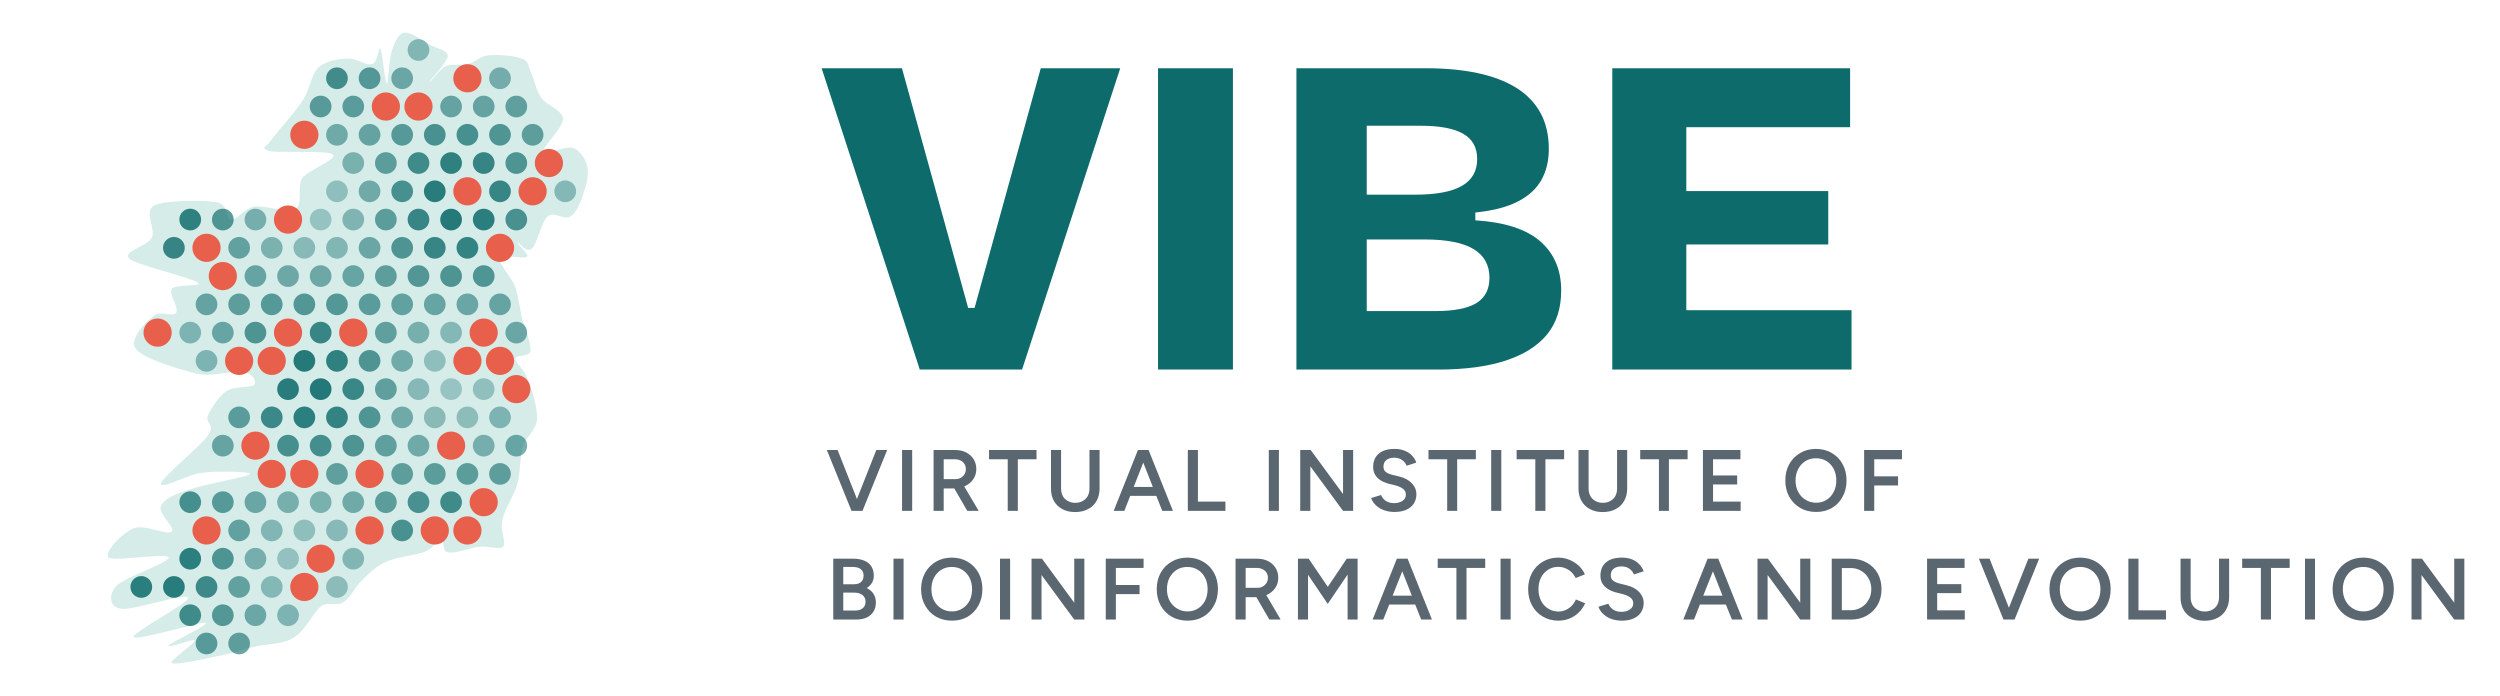
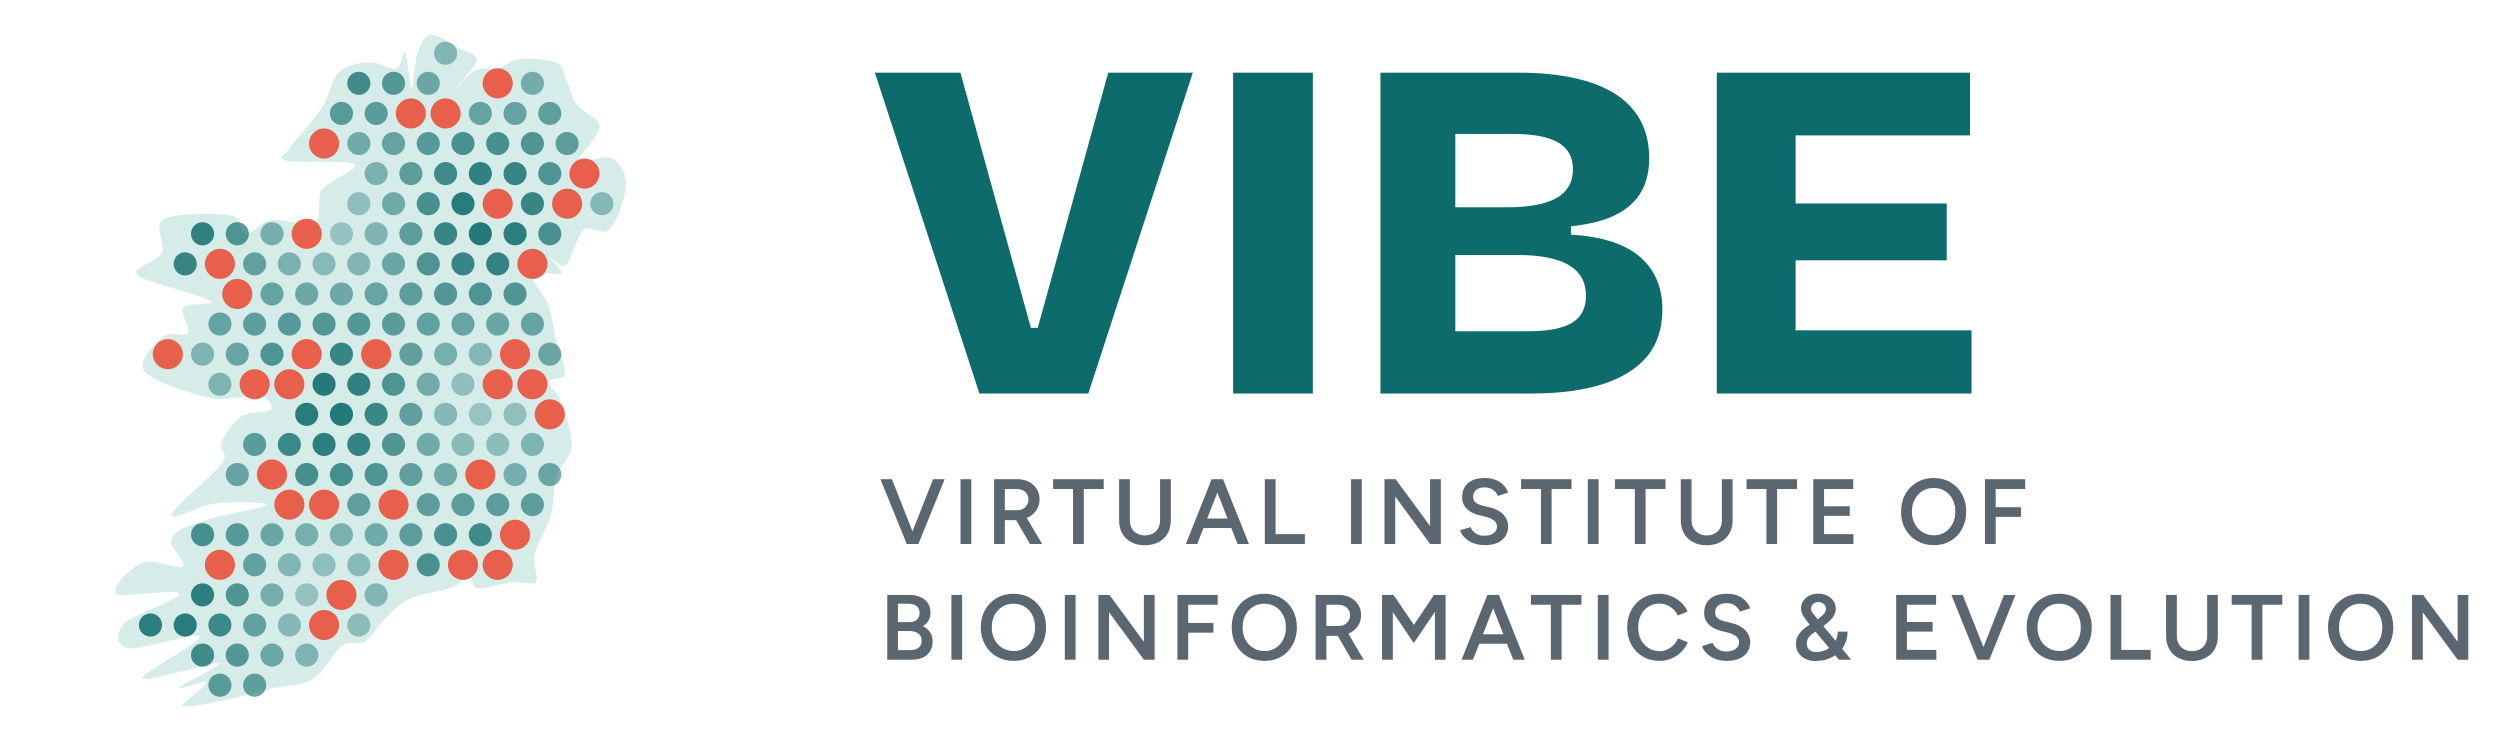
- <svg xmlns="http://www.w3.org/2000/svg" viewBox="0 0 230 64" width="460" height="128">
+ <svg xmlns="http://www.w3.org/2000/svg" viewBox="0 0 216 64" width="432" height="128">
  <g>
    <path d="M37.3 3C37.9 3 39 3.8 39.7 4.2C40.3 4.5 41.2 4.6 41.2 5.2C41.1 5.8 39.5 7.4 39.5 7.6C39.5 7.7 40.4 6.4 41 6.1C41.6 5.8 42.4 6.1 43 5.9C43.7 5.8 44 5.2 44.9 5.1C45.7 5 47.3 5.1 48 5.4C48.7 5.6 48.6 6.2 48.9 6.8C49.2 7.4 49.3 8.3 49.8 9C50.3 9.7 51.7 10.1 51.8 10.9C51.8 11.8 49.9 13.5 50 13.9C50.2 14.3 52 13.4 52.7 13.6C53.3 13.8 53.8 14.5 54 15.2C54.2 15.9 54 16.9 53.7 17.7C53.5 18.5 53 19.6 52.5 19.9C51.9 20.3 51 19.4 50.4 19.9C49.8 20.4 49.4 22.5 48.9 22.9C48.4 23.3 47.7 22.2 47.6 22.3C47.5 22.4 48.7 23.4 48.5 23.6C48.2 23.9 46.2 23.3 46 23.8C45.8 24.2 47.1 25.5 47.4 26.4C47.7 27.3 47.8 28.2 48 29.2C48.3 30.2 48.9 31.7 48.8 32.3C48.7 32.9 47.4 32.6 47.4 33C47.4 33.4 48.2 33.9 48.5 34.8C48.9 35.7 49.5 37.6 49.4 38.6C49.3 39.7 48.4 40.1 48.1 41.1C47.8 42.1 47.9 43.4 47.6 44.5C47.3 45.6 46.4 46.9 46.2 47.9C46 48.9 46.6 49.9 46.3 50.3C45.9 50.6 44.9 50.2 44.1 50.3C43.2 50.4 41.8 51 41.2 50.8C40.6 50.7 40.9 49.5 40.6 49.5C40.2 49.5 40.1 50.3 39.2 50.7C38.4 51.1 36.5 51.2 35.5 51.7C34.4 52.2 33.7 53 33.1 53.6C32.5 54.3 32.2 55 31.6 55.4C31 55.8 30.2 55.3 29.5 55.8C28.8 56.4 28.1 58 27.1 58.6C26.1 59.3 24.7 59.2 23.4 59.5C22.2 59.8 21 60.2 19.8 60.4C18.5 60.7 16.1 61.2 15.8 61C15.5 60.8 18 59.2 17.9 58.9C17.9 58.7 15.4 59.7 15.5 59.4C15.7 59.1 19.4 57.4 18.9 57.3C18.3 57.2 12.6 59 12.3 58.6C12 58.3 17.5 55.4 17.3 55C17.1 54.5 12.2 56.2 11.1 56C10 55.8 10 54.7 10.7 53.9C11.5 53.1 15.7 51.7 15.5 51.3C15.4 50.8 10.6 51.7 10 51.3C9.5 50.8 11.3 49 12.3 48.6C13.3 48.2 15.4 49.3 15.8 48.9C16.2 48.6 14.5 47.2 14.8 46.6C15 45.9 16.2 45.4 17.6 45C18.9 44.5 22.8 43.9 23 43.6C23.2 43.4 20 43.3 18.6 43.5C17.3 43.6 14.8 45.1 14.8 44.5C14.9 43.9 18.4 41.1 19.1 40.1C19.9 39.1 18.9 39 19.1 38.3C19.4 37.6 20.1 36.5 20.8 36C21.5 35.5 23.1 35.7 23.4 35.4C23.6 35.1 23.3 34.4 22.4 34.2C21.5 34 19.8 34.7 18.2 34.4C16.5 34 13.2 33 12.5 32.1C11.8 31.3 13.4 29.6 14.1 29.1C14.7 28.5 15.9 29.2 16.2 28.8C16.5 28.3 15.5 27 15.8 26.6C16.1 26.1 18.8 26.4 18.2 26C17.5 25.5 12.6 24.4 11.9 23.8C11.2 23.1 13.6 22.7 14 21.8C14.3 21 13.2 19.4 14.2 18.9C15.2 18.4 18.8 18.4 19.9 18.6C21.1 18.8 20.7 20.1 21.2 20.2C21.8 20.3 22.4 19.2 23.4 19C24.4 18.9 26.5 19.6 27.2 19.2C27.9 18.8 27.3 17.2 27.8 16.4C28.4 15.6 31.2 14.6 30.6 14.2C30.1 13.8 25.7 14.1 24.8 13.9C23.8 13.6 24.6 13.5 25.1 12.7C25.6 12 27.1 10.4 27.8 9.3C28.5 8.3 28.6 6.9 29.3 6.2C30 5.6 31.1 5.4 32 5.4C32.8 5.3 33.7 6.1 34.2 5.9C34.8 5.8 34.8 4.2 35 4.5C35.2 4.8 35.4 7.7 35.6 7.7C35.7 7.7 35.8 5.3 36.1 4.5C36.4 3.7 36.7 3 37.3 3Z" fill="#D5ECE9" />
    <circle cx="38.5" cy="4.6" r="1" fill="#0E6B6B" fill-opacity="0.42" />
    <circle cx="31" cy="7.2" r="1" fill="#0E6B6B" fill-opacity="0.74" />
    <circle cx="34" cy="7.2" r="1" fill="#0E6B6B" fill-opacity="0.65" />
    <circle cx="37" cy="7.2" r="1" fill="#0E6B6B" fill-opacity="0.54" />
    <circle cx="43" cy="7.2" r="1.3" fill="#E8604C" />
    <circle cx="46" cy="7.2" r="1" fill="#0E6B6B" fill-opacity="0.49" />
    <circle cx="29.5" cy="9.8" r="1" fill="#0E6B6B" fill-opacity="0.63" />
    <circle cx="32.5" cy="9.8" r="1" fill="#0E6B6B" fill-opacity="0.62" />
    <circle cx="35.5" cy="9.8" r="1.3" fill="#E8604C" />
    <circle cx="38.5" cy="9.8" r="1.3" fill="#E8604C" />
    <circle cx="41.5" cy="9.8" r="1" fill="#0E6B6B" fill-opacity="0.57" />
    <circle cx="44.5" cy="9.8" r="1" fill="#0E6B6B" fill-opacity="0.57" />
    <circle cx="47.5" cy="9.8" r="1" fill="#0E6B6B" fill-opacity="0.59" />
    <circle cx="28" cy="12.4" r="1.3" fill="#E8604C" />
    <circle cx="31" cy="12.4" r="1" fill="#0E6B6B" fill-opacity="0.51" />
    <circle cx="34" cy="12.4" r="1" fill="#0E6B6B" fill-opacity="0.57" />
    <circle cx="37" cy="12.4" r="1" fill="#0E6B6B" fill-opacity="0.64" />
    <circle cx="40" cy="12.4" r="1" fill="#0E6B6B" fill-opacity="0.7" />
    <circle cx="43" cy="12.4" r="1" fill="#0E6B6B" fill-opacity="0.71" />
    <circle cx="46" cy="12.4" r="1" fill="#0E6B6B" fill-opacity="0.67" />
    <circle cx="49" cy="12.4" r="1" fill="#0E6B6B" fill-opacity="0.6" />
    <circle cx="32.5" cy="15" r="1" fill="#0E6B6B" fill-opacity="0.46" />
    <circle cx="35.5" cy="15" r="1" fill="#0E6B6B" fill-opacity="0.61" />
    <circle cx="38.5" cy="15" r="1" fill="#0E6B6B" fill-opacity="0.75" />
    <circle cx="41.5" cy="15" r="1" fill="#0E6B6B" fill-opacity="0.83" />
    <circle cx="44.5" cy="15" r="1" fill="#0E6B6B" fill-opacity="0.8" />
    <circle cx="47.5" cy="15" r="1" fill="#0E6B6B" fill-opacity="0.68" />
    <circle cx="50.5" cy="15" r="1.3" fill="#E8604C" />
    <circle cx="31" cy="17.6" r="1" fill="#0E6B6B" fill-opacity="0.35" />
    <circle cx="34" cy="17.6" r="1" fill="#0E6B6B" fill-opacity="0.51" />
    <circle cx="37" cy="17.6" r="1" fill="#0E6B6B" fill-opacity="0.71" />
    <circle cx="40" cy="17.6" r="1" fill="#0E6B6B" fill-opacity="0.86" />
    <circle cx="43" cy="17.6" r="1.3" fill="#E8604C" />
    <circle cx="46" cy="17.6" r="1" fill="#0E6B6B" fill-opacity="0.79" />
    <circle cx="49" cy="17.6" r="1.3" fill="#E8604C" />
    <circle cx="52" cy="17.6" r="1" fill="#0E6B6B" fill-opacity="0.41" />
    <circle cx="17.5" cy="20.2" r="1" fill="#0E6B6B" fill-opacity="0.83" />
    <circle cx="20.5" cy="20.2" r="1" fill="#0E6B6B" fill-opacity="0.68" />
    <circle cx="23.5" cy="20.2" r="1" fill="#0E6B6B" fill-opacity="0.48" />
    <circle cx="26.5" cy="20.2" r="1.3" fill="#E8604C" />
    <circle cx="29.5" cy="20.2" r="1" fill="#0E6B6B" fill-opacity="0.32" />
    <circle cx="32.5" cy="20.2" r="1" fill="#0E6B6B" fill-opacity="0.43" />
    <circle cx="35.5" cy="20.2" r="1" fill="#0E6B6B" fill-opacity="0.61" />
    <circle cx="38.5" cy="20.2" r="1" fill="#0E6B6B" fill-opacity="0.79" />
    <circle cx="41.5" cy="20.2" r="1" fill="#0E6B6B" fill-opacity="0.88" />
    <circle cx="44.5" cy="20.2" r="1" fill="#0E6B6B" fill-opacity="0.85" />
    <circle cx="47.5" cy="20.2" r="1" fill="#0E6B6B" fill-opacity="0.7" />
    <circle cx="16" cy="22.8" r="1" fill="#0E6B6B" fill-opacity="0.8" />
    <circle cx="19" cy="22.8" r="1.3" fill="#E8604C" />
    <circle cx="22" cy="22.8" r="1" fill="#0E6B6B" fill-opacity="0.58" />
    <circle cx="25" cy="22.8" r="1" fill="#0E6B6B" fill-opacity="0.45" />
    <circle cx="28" cy="22.8" r="1" fill="#0E6B6B" fill-opacity="0.39" />
    <circle cx="31" cy="22.8" r="1" fill="#0E6B6B" fill-opacity="0.42" />
    <circle cx="34" cy="22.8" r="1" fill="#0E6B6B" fill-opacity="0.54" />
    <circle cx="37" cy="22.8" r="1" fill="#0E6B6B" fill-opacity="0.68" />
    <circle cx="40" cy="22.8" r="1" fill="#0E6B6B" fill-opacity="0.79" />
    <circle cx="43" cy="22.8" r="1" fill="#0E6B6B" fill-opacity="0.81" />
    <circle cx="46" cy="22.8" r="1.3" fill="#E8604C" />
    <circle cx="20.5" cy="25.4" r="1.3" fill="#E8604C" />
    <circle cx="23.5" cy="25.4" r="1" fill="#0E6B6B" fill-opacity="0.56" />
    <circle cx="26.5" cy="25.4" r="1" fill="#0E6B6B" fill-opacity="0.52" />
    <circle cx="29.5" cy="25.4" r="1" fill="#0E6B6B" fill-opacity="0.52" />
    <circle cx="32.5" cy="25.4" r="1" fill="#0E6B6B" fill-opacity="0.55" />
    <circle cx="35.5" cy="25.4" r="1" fill="#0E6B6B" fill-opacity="0.6" />
    <circle cx="38.5" cy="25.4" r="1" fill="#0E6B6B" fill-opacity="0.66" />
    <circle cx="41.5" cy="25.4" r="1" fill="#0E6B6B" fill-opacity="0.68" />
    <circle cx="44.5" cy="25.4" r="1" fill="#0E6B6B" fill-opacity="0.67" />
    <circle cx="19" cy="28" r="1" fill="#0E6B6B" fill-opacity="0.57" />
    <circle cx="22" cy="28" r="1" fill="#0E6B6B" fill-opacity="0.6" />
    <circle cx="25" cy="28" r="1" fill="#0E6B6B" fill-opacity="0.64" />
    <circle cx="28" cy="28" r="1" fill="#0E6B6B" fill-opacity="0.66" />
    <circle cx="31" cy="28" r="1" fill="#0E6B6B" fill-opacity="0.65" />
    <circle cx="34" cy="28" r="1" fill="#0E6B6B" fill-opacity="0.62" />
    <circle cx="37" cy="28" r="1" fill="#0E6B6B" fill-opacity="0.58" />
    <circle cx="40" cy="28" r="1" fill="#0E6B6B" fill-opacity="0.55" />
    <circle cx="43" cy="28" r="1" fill="#0E6B6B" fill-opacity="0.54" />
    <circle cx="46" cy="28" r="1" fill="#0E6B6B" fill-opacity="0.56" />
    <circle cx="14.5" cy="30.6" r="1.3" fill="#E8604C" />
    <circle cx="17.5" cy="30.6" r="1" fill="#0E6B6B" fill-opacity="0.44" />
    <circle cx="20.5" cy="30.6" r="1" fill="#0E6B6B" fill-opacity="0.55" />
    <circle cx="23.5" cy="30.6" r="1" fill="#0E6B6B" fill-opacity="0.68" />
    <circle cx="26.5" cy="30.6" r="1.3" fill="#E8604C" />
    <circle cx="29.5" cy="30.6" r="1" fill="#0E6B6B" fill-opacity="0.79" />
    <circle cx="32.5" cy="30.6" r="1.3" fill="#E8604C" />
    <circle cx="35.5" cy="30.6" r="1" fill="#0E6B6B" fill-opacity="0.59" />
    <circle cx="38.5" cy="30.6" r="1" fill="#0E6B6B" fill-opacity="0.47" />
    <circle cx="41.5" cy="30.6" r="1" fill="#0E6B6B" fill-opacity="0.41" />
    <circle cx="44.5" cy="30.6" r="1.3" fill="#E8604C" />
    <circle cx="47.5" cy="30.6" r="1" fill="#0E6B6B" fill-opacity="0.54" />
    <circle cx="19" cy="33.2" r="1" fill="#0E6B6B" fill-opacity="0.44" />
    <circle cx="22" cy="33.2" r="1.3" fill="#E8604C" />
    <circle cx="25" cy="33.2" r="1.3" fill="#E8604C" />
    <circle cx="28" cy="33.2" r="1" fill="#0E6B6B" fill-opacity="0.88" />
    <circle cx="31" cy="33.2" r="1" fill="#0E6B6B" fill-opacity="0.83" />
    <circle cx="34" cy="33.2" r="1" fill="#0E6B6B" fill-opacity="0.68" />
    <circle cx="37" cy="33.2" r="1" fill="#0E6B6B" fill-opacity="0.5" />
    <circle cx="40" cy="33.2" r="1" fill="#0E6B6B" fill-opacity="0.35" />
    <circle cx="43" cy="33.2" r="1.3" fill="#E8604C" />
    <circle cx="46" cy="33.2" r="1.3" fill="#E8604C" />
    <circle cx="26.5" cy="35.8" r="1" fill="#0E6B6B" fill-opacity="0.87" />
    <circle cx="29.5" cy="35.8" r="1" fill="#0E6B6B" fill-opacity="0.89" />
    <circle cx="32.5" cy="35.8" r="1" fill="#0E6B6B" fill-opacity="0.78" />
    <circle cx="35.5" cy="35.8" r="1" fill="#0E6B6B" fill-opacity="0.59" />
    <circle cx="38.5" cy="35.8" r="1" fill="#0E6B6B" fill-opacity="0.4" />
    <circle cx="41.5" cy="35.8" r="1" fill="#0E6B6B" fill-opacity="0.31" />
    <circle cx="44.5" cy="35.8" r="1" fill="#0E6B6B" fill-opacity="0.34" />
    <circle cx="47.5" cy="35.8" r="1.3" fill="#E8604C" />
    <circle cx="22" cy="38.4" r="1" fill="#0E6B6B" fill-opacity="0.62" />
    <circle cx="25" cy="38.4" r="1" fill="#0E6B6B" fill-opacity="0.77" />
    <circle cx="28" cy="38.4" r="1" fill="#0E6B6B" fill-opacity="0.84" />
    <circle cx="31" cy="38.4" r="1" fill="#0E6B6B" fill-opacity="0.81" />
    <circle cx="34" cy="38.4" r="1" fill="#0E6B6B" fill-opacity="0.67" />
    <circle cx="37" cy="38.4" r="1" fill="#0E6B6B" fill-opacity="0.51" />
    <circle cx="40" cy="38.4" r="1" fill="#0E6B6B" fill-opacity="0.38" />
    <circle cx="43" cy="38.4" r="1" fill="#0E6B6B" fill-opacity="0.36" />
    <circle cx="46" cy="38.4" r="1" fill="#0E6B6B" fill-opacity="0.44" />
    <circle cx="20.5" cy="41" r="1" fill="#0E6B6B" fill-opacity="0.56" />
    <circle cx="23.5" cy="41" r="1.3" fill="#E8604C" />
    <circle cx="26.5" cy="41" r="1" fill="#0E6B6B" fill-opacity="0.72" />
    <circle cx="29.5" cy="41" r="1" fill="#0E6B6B" fill-opacity="0.73" />
    <circle cx="32.5" cy="41" r="1" fill="#0E6B6B" fill-opacity="0.68" />
    <circle cx="35.5" cy="41" r="1" fill="#0E6B6B" fill-opacity="0.59" />
    <circle cx="38.5" cy="41" r="1" fill="#0E6B6B" fill-opacity="0.51" />
    <circle cx="41.5" cy="41" r="1.3" fill="#E8604C" />
    <circle cx="44.5" cy="41" r="1" fill="#0E6B6B" fill-opacity="0.48" />
    <circle cx="47.5" cy="41" r="1" fill="#0E6B6B" fill-opacity="0.55" />
    <circle cx="25" cy="43.6" r="1.3" fill="#E8604C" />
    <circle cx="28" cy="43.6" r="1.3" fill="#E8604C" />
    <circle cx="31" cy="43.6" r="1" fill="#0E6B6B" fill-opacity="0.59" />
    <circle cx="34" cy="43.6" r="1.3" fill="#E8604C" />
    <circle cx="37" cy="43.6" r="1" fill="#0E6B6B" fill-opacity="0.6" />
    <circle cx="40" cy="43.6" r="1" fill="#0E6B6B" fill-opacity="0.61" />
    <circle cx="43" cy="43.6" r="1" fill="#0E6B6B" fill-opacity="0.61" />
    <circle cx="46" cy="43.6" r="1" fill="#0E6B6B" fill-opacity="0.6" />
    <circle cx="17.5" cy="46.2" r="1" fill="#0E6B6B" fill-opacity="0.72" />
    <circle cx="20.5" cy="46.2" r="1" fill="#0E6B6B" fill-opacity="0.64" />
    <circle cx="23.5" cy="46.2" r="1" fill="#0E6B6B" fill-opacity="0.54" />
    <circle cx="26.5" cy="46.2" r="1" fill="#0E6B6B" fill-opacity="0.47" />
    <circle cx="29.5" cy="46.2" r="1" fill="#0E6B6B" fill-opacity="0.46" />
    <circle cx="32.5" cy="46.2" r="1" fill="#0E6B6B" fill-opacity="0.51" />
    <circle cx="35.5" cy="46.2" r="1" fill="#0E6B6B" fill-opacity="0.61" />
    <circle cx="38.5" cy="46.2" r="1" fill="#0E6B6B" fill-opacity="0.7" />
    <circle cx="41.5" cy="46.2" r="1" fill="#0E6B6B" fill-opacity="0.75" />
    <circle cx="44.5" cy="46.2" r="1.3" fill="#E8604C" />
    <circle cx="19" cy="48.8" r="1.3" fill="#E8604C" />
    <circle cx="22" cy="48.8" r="1" fill="#0E6B6B" fill-opacity="0.58" />
    <circle cx="25" cy="48.8" r="1" fill="#0E6B6B" fill-opacity="0.42" />
    <circle cx="28" cy="48.8" r="1" fill="#0E6B6B" fill-opacity="0.35" />
    <circle cx="31" cy="48.8" r="1" fill="#0E6B6B" fill-opacity="0.39" />
    <circle cx="34" cy="48.8" r="1.3" fill="#E8604C" />
    <circle cx="37" cy="48.8" r="1" fill="#0E6B6B" fill-opacity="0.7" />
    <circle cx="40" cy="48.8" r="1.3" fill="#E8604C" />
    <circle cx="43" cy="48.8" r="1.3" fill="#E8604C" />
    <circle cx="17.5" cy="51.4" r="1" fill="#0E6B6B" fill-opacity="0.84" />
    <circle cx="20.5" cy="51.4" r="1" fill="#0E6B6B" fill-opacity="0.68" />
    <circle cx="23.5" cy="51.4" r="1" fill="#0E6B6B" fill-opacity="0.48" />
    <circle cx="26.5" cy="51.4" r="1" fill="#0E6B6B" fill-opacity="0.33" />
    <circle cx="29.5" cy="51.4" r="1.3" fill="#E8604C" />
    <circle cx="32.5" cy="51.4" r="1" fill="#0E6B6B" fill-opacity="0.42" />
    <circle cx="13" cy="54" r="1" fill="#0E6B6B" fill-opacity="0.85" />
    <circle cx="16" cy="54" r="1" fill="#0E6B6B" fill-opacity="0.86" />
    <circle cx="19" cy="54" r="1" fill="#0E6B6B" fill-opacity="0.76" />
    <circle cx="22" cy="54" r="1" fill="#0E6B6B" fill-opacity="0.58" />
    <circle cx="25" cy="54" r="1" fill="#0E6B6B" fill-opacity="0.41" />
    <circle cx="28" cy="54" r="1.3" fill="#E8604C" />
    <circle cx="31" cy="54" r="1" fill="#0E6B6B" fill-opacity="0.37" />
    <circle cx="17.5" cy="56.6" r="1" fill="#0E6B6B" fill-opacity="0.75" />
    <circle cx="20.5" cy="56.6" r="1" fill="#0E6B6B" fill-opacity="0.65" />
    <circle cx="23.5" cy="56.6" r="1" fill="#0E6B6B" fill-opacity="0.53" />
    <circle cx="26.5" cy="56.6" r="1" fill="#0E6B6B" fill-opacity="0.44" />
    <circle cx="19" cy="59.2" r="1" fill="#0E6B6B" fill-opacity="0.63" />
    <circle cx="22" cy="59.2" r="1" fill="#0E6B6B" fill-opacity="0.6" />
  </g>
  <path d="M94.03 34L84.62 34L75.59 6.28L82.98 6.28L89.07 28.33L89.66 28.33L95.75 6.28L103.06 6.28L94.03 34ZM113.43 34L106.54 34L106.54 6.28L113.43 6.28L113.43 34ZM132.29 34L119.27 34L119.27 6.28L131.24 6.28Q133.84 6.28 135.92 6.72Q138 7.16 139.47 8.06Q140.94 8.97 141.72 10.38Q142.49 11.78 142.49 13.71L142.49 13.71Q142.49 15.35 141.8 16.57Q141.11 17.79 139.64 18.54Q138.17 19.3 135.73 19.55L135.73 19.55L135.73 20.27Q139.76 20.52 141.7 22.2Q143.63 23.88 143.63 26.73L143.63 26.73Q143.63 29.17 142.33 30.77Q141.02 32.36 138.5 33.18Q135.98 34 132.29 34L132.29 34ZM125.74 22.03L125.74 28.62L132.04 28.62Q134.6 28.62 135.82 27.89Q137.03 27.15 137.03 25.56L137.03 25.56Q137.03 23.79 135.56 22.91Q134.09 22.03 131.07 22.03L131.07 22.03L125.74 22.03ZM125.74 11.57L125.74 17.91L130.15 17.91Q133.13 17.91 134.51 17.09Q135.9 16.28 135.9 14.64L135.9 14.64Q135.9 13.04 134.62 12.31Q133.34 11.57 130.73 11.57L130.73 11.57L125.74 11.57ZM170.34 34L148.33 34L148.33 6.28L170.21 6.28L170.21 11.7L155.14 11.7L155.14 17.58L168.2 17.58L168.2 22.49L155.14 22.49L155.14 28.54L170.34 28.54L170.34 34Z" fill="#0E6B6B" />
-   <path d="M79.35 47L78.34 47L76.07 41.4L77.06 41.4L78.84 45.91L80.62 41.4L81.62 41.4L79.35 47ZM83.92 47L82.99 47L82.99 41.4L83.92 41.4L83.92 47ZM86.82 47L85.89 47L85.89 41.4L87.86 41.4Q88.44 41.4 88.88 41.62Q89.32 41.85 89.57 42.24Q89.82 42.64 89.82 43.16L89.82 43.16Q89.82 43.71 89.51 44.13Q89.21 44.55 88.71 44.75L88.71 44.75L90.04 47L88.99 47L87.79 44.93Q87.74 44.94 87.7 44.94L87.7 44.94L86.82 44.94L86.82 47ZM86.82 42.25L86.82 44.08L87.9 44.08Q88.18 44.08 88.39 43.96Q88.6 43.84 88.73 43.63Q88.86 43.42 88.86 43.16L88.86 43.16Q88.86 42.76 88.58 42.5Q88.29 42.25 87.83 42.25L87.83 42.25L86.82 42.25ZM93.64 47L92.71 47L92.71 42.25L90.99 42.25L90.99 41.4L95.36 41.4L95.36 42.25L93.64 42.25L93.64 47ZM98.9 47.11L98.9 47.11Q98.24 47.11 97.74 46.84Q97.24 46.58 96.96 46.09Q96.69 45.6 96.69 44.95L96.69 44.95L96.69 41.4L97.62 41.4L97.62 44.95Q97.62 45.34 97.78 45.64Q97.94 45.93 98.24 46.09Q98.54 46.26 98.92 46.26L98.92 46.26Q99.31 46.26 99.61 46.09Q99.91 45.93 100.07 45.64Q100.23 45.34 100.23 44.95L100.23 44.95L100.23 41.4L101.16 41.4L101.16 44.95Q101.16 45.6 100.88 46.09Q100.61 46.58 100.1 46.84Q99.59 47.11 98.9 47.11ZM103.44 47L102.46 47L104.69 41.4L105.67 41.4L107.91 47L106.93 47L106.38 45.62L103.98 45.62L103.44 47ZM105.18 42.56L104.3 44.8L106.06 44.8L105.18 42.56ZM112.74 47L109.28 47L109.28 41.4L110.21 41.4L110.21 46.15L112.74 46.15L112.74 47ZM117.66 47L116.73 47L116.73 41.4L117.66 41.4L117.66 47ZM120.55 47L119.62 47L119.62 41.4L120.58 41.4L123.56 45.45L123.56 41.4L124.49 41.4L124.49 47L123.56 47L120.55 42.9L120.55 47ZM128.3 47.1L128.3 47.1Q127.86 47.1 127.49 46.99Q127.13 46.89 126.85 46.7Q126.58 46.52 126.4 46.29Q126.22 46.06 126.14 45.82L126.14 45.82L127.06 45.54Q127.16 45.83 127.46 46.06Q127.77 46.28 128.22 46.29L128.22 46.29Q128.74 46.29 129.04 46.07Q129.34 45.86 129.34 45.5L129.34 45.5Q129.34 45.18 129.09 44.98Q128.83 44.78 128.4 44.66L128.4 44.66L127.71 44.49Q127.32 44.38 127 44.18Q126.69 43.98 126.51 43.68Q126.33 43.38 126.33 42.96L126.33 42.96Q126.33 42.18 126.84 41.74Q127.35 41.3 128.3 41.3L128.3 41.3Q128.84 41.3 129.24 41.47Q129.65 41.63 129.91 41.92Q130.18 42.2 130.3 42.56L130.3 42.56L129.41 42.85Q129.29 42.53 128.99 42.32Q128.7 42.11 128.26 42.11L128.26 42.11Q127.8 42.11 127.54 42.33Q127.28 42.54 127.28 42.93L127.28 42.93Q127.28 43.24 127.48 43.41Q127.69 43.58 128.04 43.67L128.04 43.67L128.73 43.84Q129.48 44.02 129.9 44.47Q130.31 44.92 130.31 45.46L130.31 45.46Q130.31 45.94 130.08 46.31Q129.85 46.68 129.4 46.89Q128.94 47.1 128.3 47.1ZM134.06 47L133.14 47L133.14 42.25L131.42 42.25L131.42 41.4L135.78 41.4L135.78 42.25L134.06 42.25L134.06 47ZM138.12 47L137.19 47L137.19 41.4L138.12 41.4L138.12 47ZM142.18 47L141.25 47L141.25 42.25L139.53 42.25L139.53 41.4L143.9 41.4L143.9 42.25L142.18 42.25L142.18 47ZM147.44 47.11L147.44 47.11Q146.78 47.11 146.28 46.84Q145.78 46.58 145.5 46.09Q145.22 45.6 145.22 44.95L145.22 44.95L145.22 41.4L146.15 41.4L146.15 44.95Q146.15 45.34 146.32 45.64Q146.48 45.93 146.78 46.09Q147.07 46.26 147.46 46.26L147.46 46.26Q147.85 46.26 148.15 46.09Q148.45 45.93 148.61 45.64Q148.77 45.34 148.77 44.95L148.77 44.95L148.77 41.4L149.7 41.4L149.7 44.95Q149.7 45.6 149.42 46.09Q149.14 46.58 148.64 46.84Q148.13 47.11 147.44 47.11ZM153.54 47L152.62 47L152.62 42.25L150.9 42.25L150.9 41.4L155.26 41.4L155.26 42.25L153.54 42.25L153.54 47ZM160.14 47L156.67 47L156.67 41.4L160.12 41.4L160.12 42.25L157.6 42.25L157.6 43.74L159.82 43.74L159.82 44.57L157.6 44.57L157.6 46.15L160.14 46.15L160.14 47ZM167.09 47.1L167.09 47.1Q166.26 47.1 165.62 46.73Q164.98 46.36 164.61 45.7Q164.25 45.05 164.25 44.2L164.25 44.2Q164.25 43.35 164.61 42.7Q164.98 42.05 165.61 41.68Q166.24 41.3 167.06 41.3L167.06 41.3Q167.9 41.3 168.53 41.68Q169.17 42.05 169.52 42.7Q169.88 43.35 169.88 44.2L169.88 44.2Q169.88 45.05 169.52 45.7Q169.17 46.36 168.54 46.73Q167.91 47.1 167.09 47.1ZM167.09 46.25L167.09 46.25Q167.63 46.25 168.05 45.98Q168.46 45.72 168.7 45.26Q168.94 44.8 168.94 44.2L168.94 44.2Q168.94 43.61 168.7 43.14Q168.46 42.68 168.04 42.42Q167.62 42.16 167.06 42.16L167.06 42.16Q166.52 42.16 166.1 42.42Q165.68 42.68 165.44 43.14Q165.19 43.6 165.19 44.2L165.19 44.2Q165.19 44.8 165.44 45.26Q165.68 45.72 166.11 45.98Q166.54 46.25 167.09 46.25ZM172.43 47L171.5 47L171.5 41.4L174.98 41.4L174.98 42.25L172.43 42.25L172.43 43.82L174.62 43.82L174.62 44.66L172.43 44.66L172.43 47ZM78.75 57L76.66 57L76.66 51.4L78.51 51.4Q79.09 51.4 79.51 51.58Q79.93 51.75 80.16 52.1Q80.39 52.45 80.39 52.97L80.39 52.97Q80.39 53.33 80.22 53.62Q80.05 53.9 79.74 54.1L79.74 54.1Q80.14 54.3 80.36 54.63Q80.58 54.97 80.58 55.43L80.58 55.43Q80.58 55.93 80.35 56.28Q80.13 56.63 79.72 56.82Q79.31 57 78.75 57L78.75 57ZM77.58 54.52L77.58 56.17L78.68 56.17Q79.12 56.17 79.38 55.95Q79.63 55.74 79.63 55.37L79.63 55.37Q79.63 54.97 79.35 54.74Q79.06 54.52 78.55 54.52L78.55 54.52L77.58 54.52ZM77.58 52.16L77.58 53.75L78.59 53.75Q78.99 53.75 79.22 53.54Q79.45 53.33 79.45 52.95L79.45 52.95Q79.45 52.57 79.19 52.36Q78.93 52.16 78.46 52.16L78.46 52.16L77.58 52.16ZM83.13 57L82.2 57L82.2 51.4L83.13 51.4L83.13 57ZM87.58 57.1L87.58 57.1Q86.75 57.1 86.11 56.73Q85.47 56.36 85.11 55.7Q84.74 55.05 84.74 54.2L84.74 54.2Q84.74 53.35 85.11 52.7Q85.47 52.05 86.1 51.68Q86.74 51.3 87.56 51.3L87.56 51.3Q88.39 51.3 89.03 51.68Q89.66 52.05 90.02 52.7Q90.38 53.35 90.38 54.2L90.38 54.2Q90.38 55.05 90.02 55.7Q89.66 56.36 89.04 56.73Q88.41 57.1 87.58 57.1ZM87.58 56.25L87.58 56.25Q88.13 56.25 88.54 55.98Q88.96 55.72 89.2 55.26Q89.43 54.8 89.43 54.2L89.43 54.2Q89.43 53.61 89.19 53.14Q88.95 52.68 88.53 52.42Q88.11 52.16 87.56 52.16L87.56 52.16Q87.02 52.16 86.6 52.42Q86.18 52.68 85.93 53.14Q85.69 53.6 85.69 54.2L85.69 54.2Q85.69 54.8 85.93 55.26Q86.18 55.72 86.6 55.98Q87.03 56.25 87.58 56.25ZM92.93 57L92 57L92 51.4L92.93 51.4L92.93 57ZM95.82 57L94.9 57L94.9 51.4L95.86 51.4L98.83 55.45L98.83 51.4L99.76 51.4L99.76 57L98.83 57L95.82 52.9L95.82 57ZM102.66 57L101.73 57L101.73 51.4L105.21 51.4L105.21 52.25L102.66 52.25L102.66 53.82L104.84 53.82L104.84 54.66L102.66 54.66L102.66 57ZM109.26 57.1L109.26 57.1Q108.42 57.1 107.78 56.73Q107.14 56.36 106.78 55.7Q106.42 55.05 106.42 54.2L106.42 54.2Q106.42 53.35 106.78 52.7Q107.14 52.05 107.78 51.68Q108.41 51.3 109.23 51.3L109.23 51.3Q110.06 51.3 110.7 51.68Q111.34 52.05 111.69 52.7Q112.05 53.35 112.05 54.2L112.05 54.2Q112.05 55.05 111.69 55.7Q111.34 56.36 110.71 56.73Q110.08 57.1 109.26 57.1ZM109.26 56.25L109.26 56.25Q109.8 56.25 110.22 55.98Q110.63 55.72 110.87 55.26Q111.1 54.8 111.1 54.2L111.1 54.2Q111.1 53.61 110.86 53.14Q110.62 52.68 110.2 52.42Q109.78 52.16 109.23 52.16L109.23 52.16Q108.69 52.16 108.27 52.42Q107.85 52.68 107.6 53.14Q107.36 53.6 107.36 54.2L107.36 54.2Q107.36 54.8 107.6 55.26Q107.85 55.72 108.28 55.98Q108.7 56.25 109.26 56.25ZM114.6 57L113.67 57L113.67 51.4L115.65 51.4Q116.22 51.4 116.66 51.62Q117.1 51.85 117.35 52.24Q117.6 52.64 117.6 53.16L117.6 53.16Q117.6 53.71 117.3 54.13Q116.99 54.55 116.5 54.75L116.5 54.75L117.82 57L116.78 57L115.58 54.93Q115.53 54.94 115.48 54.94L115.48 54.94L114.6 54.94L114.6 57ZM114.6 52.25L114.6 54.08L115.69 54.08Q115.96 54.08 116.17 53.96Q116.38 53.84 116.52 53.63Q116.65 53.42 116.65 53.16L116.65 53.16Q116.65 52.76 116.36 52.5Q116.07 52.25 115.62 52.25L115.62 52.25L114.6 52.25ZM120.34 57L119.41 57L119.41 51.4L120.4 51.4L122.16 53.99L123.9 51.4L124.9 51.4L124.9 57L123.98 57L123.98 52.86L122.15 55.56L120.34 52.88L120.34 57ZM127.26 57L126.28 57L128.51 51.4L129.5 51.4L131.74 57L130.75 57L130.2 55.62L127.81 55.62L127.26 57ZM129.01 52.56L128.12 54.8L129.89 54.8L129.01 52.56ZM134.92 57L133.99 57L133.99 52.25L132.27 52.25L132.27 51.4L136.64 51.4L136.64 52.25L134.92 52.25L134.92 57ZM138.98 57L138.05 57L138.05 51.4L138.98 51.4L138.98 57ZM143.37 57.1L143.37 57.1Q142.56 57.1 141.93 56.72Q141.3 56.35 140.95 55.7Q140.59 55.05 140.59 54.2L140.59 54.2Q140.59 53.35 140.95 52.7Q141.3 52.05 141.93 51.68Q142.55 51.3 143.36 51.3L143.36 51.3Q143.9 51.3 144.38 51.5Q144.86 51.7 145.24 52.04Q145.61 52.38 145.81 52.84L145.81 52.84L144.96 53.18Q144.82 52.88 144.57 52.64Q144.33 52.41 144.02 52.28Q143.7 52.15 143.36 52.15L143.36 52.15Q142.83 52.15 142.42 52.42Q142.01 52.68 141.77 53.14Q141.54 53.6 141.54 54.2L141.54 54.2Q141.54 54.8 141.77 55.26Q142.01 55.73 142.43 55.99Q142.85 56.26 143.38 56.26L143.38 56.26Q143.74 56.26 144.04 56.12Q144.35 55.98 144.6 55.73Q144.84 55.48 144.98 55.15L144.98 55.15L145.83 55.5Q145.63 55.97 145.26 56.33Q144.9 56.7 144.41 56.9Q143.92 57.1 143.37 57.1ZM149.21 57.1L149.21 57.1Q148.77 57.1 148.4 56.99Q148.04 56.89 147.76 56.7Q147.49 56.52 147.31 56.29Q147.13 56.06 147.06 55.82L147.06 55.82L147.97 55.54Q148.07 55.83 148.38 56.06Q148.68 56.28 149.13 56.29L149.13 56.29Q149.65 56.29 149.95 56.07Q150.26 55.86 150.26 55.5L150.26 55.5Q150.26 55.18 150 54.98Q149.74 54.78 149.31 54.66L149.31 54.66L148.62 54.49Q148.23 54.38 147.92 54.18Q147.6 53.98 147.42 53.68Q147.24 53.38 147.24 52.96L147.24 52.96Q147.24 52.18 147.75 51.74Q148.26 51.3 149.22 51.3L149.22 51.3Q149.75 51.3 150.16 51.47Q150.56 51.63 150.82 51.92Q151.09 52.2 151.22 52.56L151.22 52.56L150.32 52.85Q150.2 52.53 149.9 52.32Q149.61 52.11 149.17 52.11L149.17 52.11Q148.71 52.11 148.45 52.33Q148.19 52.54 148.19 52.93L148.19 52.93Q148.19 53.24 148.4 53.41Q148.6 53.58 148.95 53.67L148.95 53.67L149.64 53.84Q150.39 54.02 150.81 54.47Q151.22 54.92 151.22 55.46L151.22 55.46Q151.22 55.94 150.99 56.31Q150.76 56.68 150.31 56.89Q149.86 57.1 149.21 57.1ZM155.85 57L154.86 57L157.1 51.4L158.08 51.4L160.32 57L159.34 57L158.78 55.62L156.39 55.62L155.85 57ZM157.59 52.56L156.7 54.8L158.47 54.8L157.59 52.56ZM162.62 57L161.69 57L161.69 51.4L162.65 51.4L165.62 55.45L165.62 51.4L166.55 51.4L166.55 57L165.62 57L162.62 52.9L162.62 57ZM170.28 57L168.52 57L168.52 51.4L170.28 51.4Q171.1 51.4 171.74 51.76Q172.38 52.11 172.74 52.74Q173.1 53.38 173.1 54.2L173.1 54.2Q173.1 55.02 172.74 55.65Q172.38 56.28 171.74 56.64Q171.1 57 170.28 57L170.28 57ZM169.45 52.26L169.45 56.14L170.28 56.14Q170.67 56.14 171.02 55.99Q171.36 55.84 171.62 55.58Q171.87 55.31 172.02 54.96Q172.16 54.61 172.16 54.2L172.16 54.2Q172.16 53.79 172.02 53.44Q171.87 53.09 171.62 52.82Q171.36 52.56 171.02 52.41Q170.67 52.26 170.28 52.26L170.28 52.26L169.45 52.26ZM180.76 57L177.29 57L177.29 51.4L180.74 51.4L180.74 52.25L178.22 52.25L178.22 53.74L180.44 53.74L180.44 54.57L178.22 54.57L178.22 56.15L180.76 56.15L180.76 57ZM185.34 57L184.32 57L182.06 51.4L183.04 51.4L184.82 55.91L186.61 51.4L187.6 51.4L185.34 57ZM191.39 57.1L191.39 57.1Q190.56 57.1 189.92 56.73Q189.28 56.36 188.92 55.7Q188.55 55.05 188.55 54.2L188.55 54.2Q188.55 53.35 188.92 52.7Q189.28 52.05 189.91 51.68Q190.54 51.3 191.37 51.3L191.37 51.3Q192.2 51.3 192.84 51.68Q193.47 52.05 193.83 52.7Q194.18 53.35 194.18 54.2L194.18 54.2Q194.18 55.05 193.83 55.7Q193.47 56.36 192.84 56.73Q192.22 57.1 191.39 57.1ZM191.39 56.25L191.39 56.25Q191.94 56.25 192.35 55.98Q192.77 55.72 193 55.26Q193.24 54.8 193.24 54.2L193.24 54.2Q193.24 53.61 193 53.14Q192.76 52.68 192.34 52.42Q191.92 52.16 191.37 52.16L191.37 52.16Q190.82 52.16 190.4 52.42Q189.98 52.68 189.74 53.14Q189.5 53.6 189.5 54.2L189.5 54.2Q189.5 54.8 189.74 55.26Q189.98 55.72 190.41 55.98Q190.84 56.25 191.39 56.25ZM199.27 57L195.81 57L195.81 51.4L196.74 51.4L196.74 56.15L199.27 56.15L199.27 57ZM202.82 57.11L202.82 57.11Q202.16 57.11 201.66 56.84Q201.16 56.58 200.88 56.09Q200.61 55.6 200.61 54.95L200.61 54.95L200.61 51.4L201.54 51.4L201.54 54.95Q201.54 55.34 201.7 55.64Q201.86 55.93 202.16 56.09Q202.46 56.26 202.84 56.26L202.84 56.26Q203.23 56.26 203.53 56.09Q203.83 55.93 203.99 55.64Q204.15 55.34 204.15 54.95L204.15 54.95L204.15 51.4L205.08 51.4L205.08 54.95Q205.08 55.6 204.8 56.09Q204.53 56.58 204.02 56.84Q203.51 57.11 202.82 57.11ZM208.93 57L208 57L208 52.25L206.28 52.25L206.28 51.4L210.65 51.4L210.65 52.25L208.93 52.25L208.93 57ZM212.98 57L212.06 57L212.06 51.4L212.98 51.4L212.98 57ZM217.44 57.1L217.44 57.1Q216.61 57.1 215.97 56.73Q215.33 56.36 214.96 55.7Q214.6 55.05 214.6 54.2L214.6 54.2Q214.6 53.35 214.96 52.7Q215.33 52.05 215.96 51.68Q216.59 51.3 217.42 51.3L217.42 51.3Q218.25 51.3 218.88 51.68Q219.52 52.05 219.88 52.7Q220.23 53.35 220.23 54.2L220.23 54.2Q220.23 55.05 219.88 55.7Q219.52 56.36 218.89 56.73Q218.26 57.1 217.44 57.1ZM217.44 56.25L217.44 56.25Q217.98 56.25 218.4 55.98Q218.82 55.72 219.05 55.26Q219.29 54.8 219.29 54.2L219.29 54.2Q219.29 53.61 219.05 53.14Q218.81 52.68 218.39 52.42Q217.97 52.16 217.42 52.16L217.42 52.16Q216.87 52.16 216.45 52.42Q216.03 52.68 215.79 53.14Q215.54 53.6 215.54 54.2L215.54 54.2Q215.54 54.8 215.79 55.26Q216.03 55.72 216.46 55.98Q216.89 56.25 217.44 56.25ZM222.78 57L221.86 57L221.86 51.4L222.82 51.4L225.79 55.45L225.79 51.4L226.72 51.4L226.72 57L225.79 57L222.78 52.9L222.78 57Z" fill="#5B6770" />
+   <path d="M79.35 47L78.34 47L76.07 41.4L77.06 41.4L78.84 45.91L80.62 41.4L81.62 41.4L79.35 47ZM83.92 47L82.99 47L82.99 41.4L83.92 41.4L83.92 47ZM86.82 47L85.89 47L85.89 41.4L87.86 41.4Q88.44 41.4 88.88 41.62Q89.32 41.85 89.57 42.24Q89.82 42.64 89.82 43.16L89.82 43.16Q89.82 43.71 89.51 44.13Q89.21 44.55 88.71 44.75L88.71 44.75L90.04 47L88.99 47L87.79 44.93Q87.74 44.94 87.7 44.94L87.7 44.94L86.82 44.94L86.82 47ZM86.82 42.25L86.82 44.08L87.9 44.08Q88.18 44.08 88.39 43.96Q88.6 43.84 88.73 43.63Q88.86 43.42 88.86 43.16L88.86 43.16Q88.86 42.76 88.58 42.5Q88.29 42.25 87.83 42.25L87.83 42.25L86.82 42.25ZM93.64 47L92.71 47L92.71 42.25L90.99 42.25L90.99 41.4L95.36 41.4L95.36 42.25L93.64 42.25L93.64 47ZM98.9 47.11L98.9 47.11Q98.24 47.11 97.74 46.84Q97.24 46.58 96.96 46.09Q96.69 45.6 96.69 44.95L96.69 44.95L96.69 41.4L97.62 41.4L97.62 44.95Q97.62 45.34 97.78 45.64Q97.94 45.93 98.24 46.09Q98.54 46.26 98.92 46.26L98.92 46.26Q99.31 46.26 99.61 46.09Q99.91 45.93 100.07 45.64Q100.23 45.34 100.23 44.95L100.23 44.95L100.23 41.4L101.16 41.4L101.16 44.95Q101.16 45.6 100.88 46.09Q100.61 46.58 100.1 46.84Q99.59 47.11 98.9 47.11ZM103.44 47L102.46 47L104.69 41.4L105.67 41.4L107.91 47L106.93 47L106.38 45.62L103.98 45.62L103.44 47ZM105.18 42.56L104.3 44.8L106.06 44.8L105.18 42.56ZM112.74 47L109.28 47L109.28 41.4L110.21 41.4L110.21 46.15L112.74 46.15L112.74 47ZM117.66 47L116.73 47L116.73 41.4L117.66 41.4L117.66 47ZM120.55 47L119.62 47L119.62 41.4L120.58 41.4L123.56 45.45L123.56 41.4L124.49 41.4L124.49 47L123.56 47L120.55 42.9L120.55 47ZM128.3 47.1L128.3 47.1Q127.86 47.1 127.49 46.99Q127.13 46.89 126.85 46.7Q126.58 46.52 126.4 46.29Q126.22 46.06 126.14 45.82L126.14 45.82L127.06 45.54Q127.16 45.83 127.46 46.06Q127.77 46.28 128.22 46.29L128.22 46.29Q128.74 46.29 129.04 46.07Q129.34 45.86 129.34 45.5L129.34 45.5Q129.34 45.18 129.09 44.98Q128.83 44.78 128.4 44.66L128.4 44.66L127.71 44.49Q127.32 44.38 127 44.18Q126.69 43.98 126.51 43.68Q126.33 43.38 126.33 42.96L126.33 42.96Q126.33 42.18 126.84 41.74Q127.35 41.3 128.3 41.3L128.3 41.3Q128.84 41.3 129.24 41.47Q129.65 41.63 129.91 41.92Q130.18 42.2 130.3 42.56L130.3 42.56L129.41 42.85Q129.29 42.53 128.99 42.32Q128.7 42.11 128.26 42.11L128.26 42.11Q127.8 42.11 127.54 42.33Q127.28 42.54 127.28 42.93L127.28 42.93Q127.28 43.24 127.48 43.41Q127.69 43.58 128.04 43.67L128.04 43.67L128.73 43.84Q129.48 44.02 129.9 44.47Q130.31 44.92 130.31 45.46L130.31 45.46Q130.31 45.94 130.08 46.31Q129.85 46.68 129.4 46.89Q128.94 47.1 128.3 47.1ZM134.06 47L133.14 47L133.14 42.25L131.42 42.25L131.42 41.4L135.78 41.4L135.78 42.25L134.06 42.25L134.06 47ZM138.12 47L137.19 47L137.19 41.4L138.12 41.4L138.12 47ZM142.18 47L141.25 47L141.25 42.25L139.53 42.25L139.53 41.4L143.9 41.4L143.9 42.25L142.18 42.25L142.18 47ZM147.44 47.11L147.44 47.11Q146.78 47.11 146.28 46.84Q145.78 46.58 145.5 46.09Q145.22 45.6 145.22 44.95L145.22 44.95L145.22 41.4L146.15 41.4L146.15 44.95Q146.15 45.34 146.32 45.64Q146.48 45.93 146.78 46.09Q147.07 46.26 147.46 46.26L147.46 46.26Q147.85 46.26 148.15 46.09Q148.45 45.93 148.61 45.64Q148.77 45.34 148.77 44.95L148.77 44.95L148.77 41.4L149.7 41.4L149.7 44.95Q149.7 45.6 149.42 46.09Q149.14 46.58 148.64 46.84Q148.13 47.11 147.44 47.11ZM153.54 47L152.62 47L152.62 42.25L150.9 42.25L150.9 41.4L155.26 41.4L155.26 42.25L153.54 42.25L153.54 47ZM160.14 47L156.67 47L156.67 41.4L160.12 41.4L160.12 42.25L157.6 42.25L157.6 43.74L159.82 43.74L159.82 44.57L157.6 44.57L157.6 46.15L160.14 46.15L160.14 47ZM167.09 47.1L167.09 47.1Q166.26 47.1 165.62 46.73Q164.98 46.36 164.61 45.7Q164.25 45.05 164.25 44.2L164.25 44.2Q164.25 43.35 164.61 42.7Q164.98 42.05 165.61 41.68Q166.24 41.3 167.06 41.3L167.06 41.3Q167.9 41.3 168.53 41.68Q169.17 42.05 169.52 42.7Q169.88 43.35 169.88 44.2L169.88 44.2Q169.88 45.05 169.52 45.7Q169.17 46.36 168.54 46.73Q167.91 47.1 167.09 47.1ZM167.09 46.25L167.09 46.25Q167.63 46.25 168.05 45.98Q168.46 45.72 168.7 45.26Q168.94 44.8 168.94 44.2L168.94 44.2Q168.94 43.61 168.7 43.14Q168.46 42.68 168.04 42.42Q167.62 42.16 167.06 42.16L167.06 42.16Q166.52 42.16 166.1 42.42Q165.68 42.68 165.44 43.14Q165.19 43.6 165.19 44.2L165.19 44.2Q165.19 44.8 165.44 45.26Q165.68 45.72 166.11 45.98Q166.54 46.25 167.09 46.25ZM172.43 47L171.5 47L171.5 41.4L174.98 41.4L174.98 42.25L172.43 42.25L172.43 43.82L174.62 43.82L174.62 44.66L172.43 44.66L172.43 47ZM78.75 57L76.66 57L76.66 51.4L78.51 51.4Q79.09 51.4 79.51 51.58Q79.93 51.75 80.16 52.1Q80.39 52.45 80.39 52.97L80.39 52.97Q80.39 53.33 80.22 53.62Q80.05 53.9 79.74 54.1L79.74 54.1Q80.14 54.3 80.36 54.63Q80.58 54.97 80.58 55.43L80.58 55.43Q80.58 55.93 80.35 56.28Q80.13 56.63 79.72 56.82Q79.31 57 78.75 57L78.75 57ZM77.58 54.52L77.58 56.17L78.68 56.17Q79.12 56.17 79.38 55.95Q79.63 55.74 79.63 55.37L79.63 55.37Q79.63 54.97 79.35 54.74Q79.06 54.52 78.55 54.52L78.55 54.52L77.58 54.52ZM77.58 52.16L77.58 53.75L78.59 53.75Q78.99 53.75 79.22 53.54Q79.45 53.33 79.45 52.95L79.45 52.95Q79.45 52.57 79.19 52.36Q78.93 52.16 78.46 52.16L78.46 52.16L77.58 52.16ZM83.13 57L82.2 57L82.2 51.4L83.13 51.4L83.13 57ZM87.58 57.1L87.58 57.1Q86.75 57.1 86.11 56.73Q85.47 56.36 85.11 55.7Q84.74 55.05 84.74 54.2L84.74 54.2Q84.74 53.35 85.11 52.7Q85.47 52.05 86.1 51.68Q86.74 51.3 87.56 51.3L87.56 51.3Q88.39 51.3 89.03 51.68Q89.66 52.05 90.02 52.7Q90.38 53.35 90.38 54.2L90.38 54.2Q90.38 55.05 90.02 55.7Q89.66 56.36 89.04 56.73Q88.41 57.1 87.58 57.1ZM87.58 56.25L87.58 56.25Q88.13 56.25 88.54 55.98Q88.96 55.72 89.2 55.26Q89.43 54.8 89.43 54.2L89.43 54.2Q89.43 53.61 89.19 53.14Q88.95 52.68 88.53 52.42Q88.11 52.16 87.56 52.16L87.56 52.16Q87.02 52.16 86.6 52.42Q86.18 52.68 85.93 53.14Q85.69 53.6 85.69 54.2L85.69 54.2Q85.69 54.8 85.93 55.26Q86.18 55.72 86.6 55.98Q87.03 56.25 87.58 56.25ZM92.93 57L92 57L92 51.4L92.93 51.4L92.93 57ZM95.82 57L94.9 57L94.9 51.4L95.86 51.4L98.83 55.45L98.83 51.4L99.76 51.4L99.76 57L98.83 57L95.82 52.9L95.82 57ZM102.66 57L101.73 57L101.73 51.4L105.21 51.4L105.21 52.25L102.66 52.25L102.66 53.82L104.84 53.82L104.84 54.66L102.66 54.66L102.66 57ZM109.26 57.1L109.26 57.1Q108.42 57.1 107.78 56.73Q107.14 56.36 106.78 55.7Q106.42 55.05 106.42 54.2L106.42 54.2Q106.42 53.35 106.78 52.7Q107.14 52.05 107.78 51.68Q108.41 51.3 109.23 51.3L109.23 51.3Q110.06 51.3 110.7 51.68Q111.34 52.05 111.69 52.7Q112.05 53.35 112.05 54.2L112.05 54.2Q112.05 55.05 111.69 55.7Q111.34 56.36 110.71 56.73Q110.08 57.1 109.26 57.1ZM109.26 56.25L109.26 56.25Q109.8 56.25 110.22 55.98Q110.63 55.72 110.87 55.26Q111.1 54.8 111.1 54.2L111.1 54.2Q111.1 53.61 110.86 53.14Q110.62 52.68 110.2 52.42Q109.78 52.16 109.23 52.16L109.23 52.16Q108.69 52.16 108.27 52.42Q107.85 52.68 107.6 53.14Q107.36 53.6 107.36 54.2L107.36 54.2Q107.36 54.8 107.6 55.26Q107.85 55.72 108.28 55.98Q108.7 56.25 109.26 56.25ZM114.6 57L113.67 57L113.67 51.4L115.65 51.4Q116.22 51.4 116.66 51.62Q117.1 51.85 117.35 52.24Q117.6 52.64 117.6 53.16L117.6 53.16Q117.6 53.71 117.3 54.13Q116.99 54.55 116.5 54.75L116.5 54.75L117.82 57L116.78 57L115.58 54.93Q115.53 54.94 115.48 54.94L115.48 54.94L114.6 54.94L114.6 57ZM114.6 52.25L114.6 54.08L115.69 54.08Q115.96 54.08 116.17 53.96Q116.38 53.84 116.52 53.63Q116.65 53.42 116.65 53.16L116.65 53.16Q116.65 52.76 116.36 52.5Q116.07 52.25 115.62 52.25L115.62 52.25L114.6 52.25ZM120.34 57L119.41 57L119.41 51.4L120.4 51.4L122.16 53.99L123.9 51.4L124.9 51.4L124.9 57L123.98 57L123.98 52.86L122.15 55.56L120.34 52.88L120.34 57ZM127.26 57L126.28 57L128.51 51.4L129.5 51.4L131.74 57L130.75 57L130.2 55.62L127.81 55.62L127.26 57ZM129.01 52.56L128.12 54.8L129.89 54.8L129.01 52.56ZM134.92 57L133.99 57L133.99 52.25L132.27 52.25L132.27 51.4L136.64 51.4L136.64 52.25L134.92 52.25L134.92 57ZM138.98 57L138.05 57L138.05 51.4L138.98 51.4L138.98 57ZM143.37 57.1L143.37 57.1Q142.56 57.1 141.93 56.72Q141.3 56.35 140.95 55.7Q140.59 55.05 140.59 54.2L140.59 54.2Q140.59 53.35 140.95 52.7Q141.3 52.05 141.93 51.68Q142.55 51.3 143.36 51.3L143.36 51.3Q143.9 51.3 144.38 51.5Q144.86 51.7 145.24 52.04Q145.61 52.38 145.81 52.84L145.81 52.84L144.96 53.18Q144.82 52.88 144.57 52.64Q144.33 52.41 144.02 52.28Q143.7 52.15 143.36 52.15L143.36 52.15Q142.83 52.15 142.42 52.42Q142.01 52.68 141.77 53.14Q141.54 53.6 141.54 54.2L141.54 54.2Q141.54 54.8 141.77 55.26Q142.01 55.73 142.43 55.99Q142.85 56.26 143.38 56.26L143.38 56.26Q143.74 56.26 144.04 56.12Q144.35 55.98 144.6 55.73Q144.84 55.48 144.98 55.15L144.98 55.15L145.83 55.5Q145.63 55.97 145.26 56.33Q144.9 56.7 144.41 56.9Q143.92 57.1 143.37 57.1ZM149.21 57.1L149.21 57.1Q148.77 57.1 148.4 56.99Q148.04 56.89 147.76 56.7Q147.49 56.52 147.31 56.29Q147.13 56.06 147.06 55.82L147.06 55.82L147.97 55.54Q148.07 55.83 148.38 56.06Q148.68 56.28 149.13 56.29L149.13 56.29Q149.65 56.29 149.95 56.07Q150.26 55.86 150.26 55.5L150.26 55.5Q150.26 55.18 150 54.98Q149.74 54.78 149.31 54.66L149.31 54.66L148.62 54.49Q148.23 54.38 147.92 54.18Q147.6 53.98 147.42 53.68Q147.24 53.38 147.24 52.96L147.24 52.96Q147.24 52.18 147.75 51.74Q148.26 51.3 149.22 51.3L149.22 51.3Q149.75 51.3 150.16 51.47Q150.56 51.63 150.82 51.92Q151.09 52.2 151.22 52.56L151.22 52.56L150.32 52.85Q150.2 52.53 149.9 52.32Q149.61 52.11 149.17 52.11L149.17 52.11Q148.71 52.11 148.45 52.33Q148.19 52.54 148.19 52.93L148.19 52.93Q148.19 53.24 148.4 53.41Q148.6 53.58 148.95 53.67L148.95 53.67L149.64 53.84Q150.39 54.02 150.81 54.47Q151.22 54.92 151.22 55.46L151.22 55.46Q151.22 55.94 150.99 56.31Q150.76 56.68 150.31 56.89Q149.86 57.1 149.21 57.1ZM156.84 57.11L156.84 57.11Q156.35 57.11 155.98 56.92Q155.6 56.73 155.38 56.39Q155.17 56.06 155.17 55.62L155.17 55.62Q155.17 55.3 155.29 55.04Q155.42 54.77 155.62 54.54Q155.83 54.32 156.1 54.14L156.1 54.14L156.36 53.97L156.24 53.82Q156.03 53.56 155.89 53.36Q155.74 53.15 155.68 52.96Q155.61 52.78 155.61 52.58L155.61 52.58Q155.61 52.21 155.8 51.92Q156 51.62 156.33 51.46Q156.66 51.29 157.06 51.29L157.06 51.29Q157.51 51.29 157.86 51.46Q158.21 51.62 158.41 51.92Q158.61 52.22 158.61 52.61L158.61 52.61Q158.61 52.93 158.44 53.21Q158.27 53.49 157.97 53.75L157.97 53.75Q157.78 53.92 157.54 54.1L157.54 54.1L157.97 54.61L158.6 55.37Q158.61 55.34 158.62 55.31L158.62 55.31Q158.78 54.98 158.78 54.57L158.78 54.57L159.63 54.57Q159.63 55.3 159.27 55.88L159.27 55.88Q159.22 55.97 159.16 56.05L159.16 56.05L159.94 57L158.88 57L158.56 56.62Q158.43 56.7 158.29 56.78L158.29 56.78Q157.66 57.11 156.84 57.11ZM157.3 55.1L156.86 54.58L156.66 54.7Q156.51 54.81 156.38 54.94Q156.26 55.06 156.18 55.22Q156.1 55.38 156.1 55.61L156.1 55.61Q156.1 55.93 156.32 56.13Q156.54 56.34 156.89 56.34L156.89 56.34Q157.26 56.34 157.6 56.22L157.6 56.22Q157.83 56.13 158.04 55.99L158.04 55.99L157.3 55.1ZM156.94 53.37L157.04 53.5Q157.19 53.39 157.34 53.27L157.34 53.27Q157.51 53.14 157.64 52.98Q157.76 52.81 157.76 52.59L157.76 52.59Q157.76 52.33 157.57 52.18Q157.38 52.02 157.1 52.02L157.1 52.02Q156.84 52.02 156.66 52.18Q156.48 52.34 156.48 52.58L156.48 52.58Q156.48 52.8 156.62 52.97Q156.75 53.14 156.94 53.37L156.94 53.37ZM167.3 57L163.83 57L163.83 51.4L167.28 51.4L167.28 52.25L164.76 52.25L164.76 53.74L166.98 53.74L166.98 54.57L164.76 54.57L164.76 56.15L167.3 56.15L167.3 57ZM171.88 57L170.86 57L168.6 51.4L169.58 51.4L171.37 55.91L173.15 51.4L174.14 51.4L171.88 57ZM177.94 57.1L177.94 57.1Q177.1 57.1 176.46 56.73Q175.82 56.36 175.46 55.7Q175.1 55.05 175.1 54.2L175.1 54.2Q175.1 53.35 175.46 52.7Q175.82 52.05 176.46 51.68Q177.09 51.3 177.91 51.3L177.91 51.3Q178.74 51.3 179.38 51.68Q180.02 52.05 180.37 52.7Q180.73 53.35 180.73 54.2L180.73 54.2Q180.73 55.05 180.37 55.7Q180.02 56.36 179.39 56.73Q178.76 57.1 177.94 57.1ZM177.94 56.25L177.94 56.25Q178.48 56.25 178.9 55.98Q179.31 55.72 179.55 55.26Q179.78 54.8 179.78 54.2L179.78 54.2Q179.78 53.61 179.54 53.14Q179.3 52.68 178.88 52.42Q178.46 52.16 177.91 52.16L177.91 52.16Q177.37 52.16 176.95 52.42Q176.53 52.68 176.28 53.14Q176.04 53.6 176.04 54.2L176.04 54.2Q176.04 54.8 176.28 55.26Q176.53 55.72 176.96 55.98Q177.38 56.25 177.94 56.25ZM185.82 57L182.35 57L182.35 51.4L183.28 51.4L183.28 56.15L185.82 56.15L185.82 57ZM189.37 57.11L189.37 57.11Q188.7 57.11 188.2 56.84Q187.7 56.58 187.43 56.09Q187.15 55.6 187.15 54.95L187.15 54.95L187.15 51.4L188.08 51.4L188.08 54.95Q188.08 55.34 188.24 55.64Q188.41 55.93 188.7 56.09Q189 56.26 189.38 56.26L189.38 56.26Q189.78 56.26 190.08 56.09Q190.38 55.93 190.54 55.64Q190.7 55.34 190.7 54.95L190.7 54.95L190.7 51.4L191.62 51.4L191.62 54.95Q191.62 55.6 191.35 56.09Q191.07 56.58 190.56 56.84Q190.06 57.11 189.37 57.11ZM195.47 57L194.54 57L194.54 52.25L192.82 52.25L192.82 51.4L197.19 51.4L197.19 52.25L195.47 52.25L195.47 57ZM199.53 57L198.6 57L198.6 51.4L199.53 51.4L199.53 57ZM203.98 57.1L203.98 57.1Q203.15 57.1 202.51 56.73Q201.87 56.36 201.51 55.7Q201.14 55.05 201.14 54.2L201.14 54.2Q201.14 53.35 201.51 52.7Q201.87 52.05 202.5 51.68Q203.14 51.3 203.96 51.3L203.96 51.3Q204.79 51.3 205.43 51.68Q206.06 52.05 206.42 52.7Q206.78 53.35 206.78 54.2L206.78 54.2Q206.78 55.05 206.42 55.7Q206.06 56.36 205.44 56.73Q204.81 57.1 203.98 57.1ZM203.98 56.25L203.98 56.25Q204.53 56.25 204.94 55.98Q205.36 55.72 205.6 55.26Q205.83 54.8 205.83 54.2L205.83 54.2Q205.83 53.61 205.59 53.14Q205.35 52.68 204.93 52.42Q204.51 52.16 203.96 52.16L203.96 52.16Q203.42 52.16 203 52.42Q202.58 52.68 202.33 53.14Q202.09 53.6 202.09 54.2L202.09 54.2Q202.09 54.8 202.33 55.26Q202.58 55.72 203 55.98Q203.43 56.25 203.98 56.25ZM209.33 57L208.4 57L208.4 51.4L209.36 51.4L212.34 55.45L212.34 51.4L213.26 51.4L213.26 57L212.34 57L209.33 52.9L209.33 57Z" fill="#5B6770" />
</svg>
